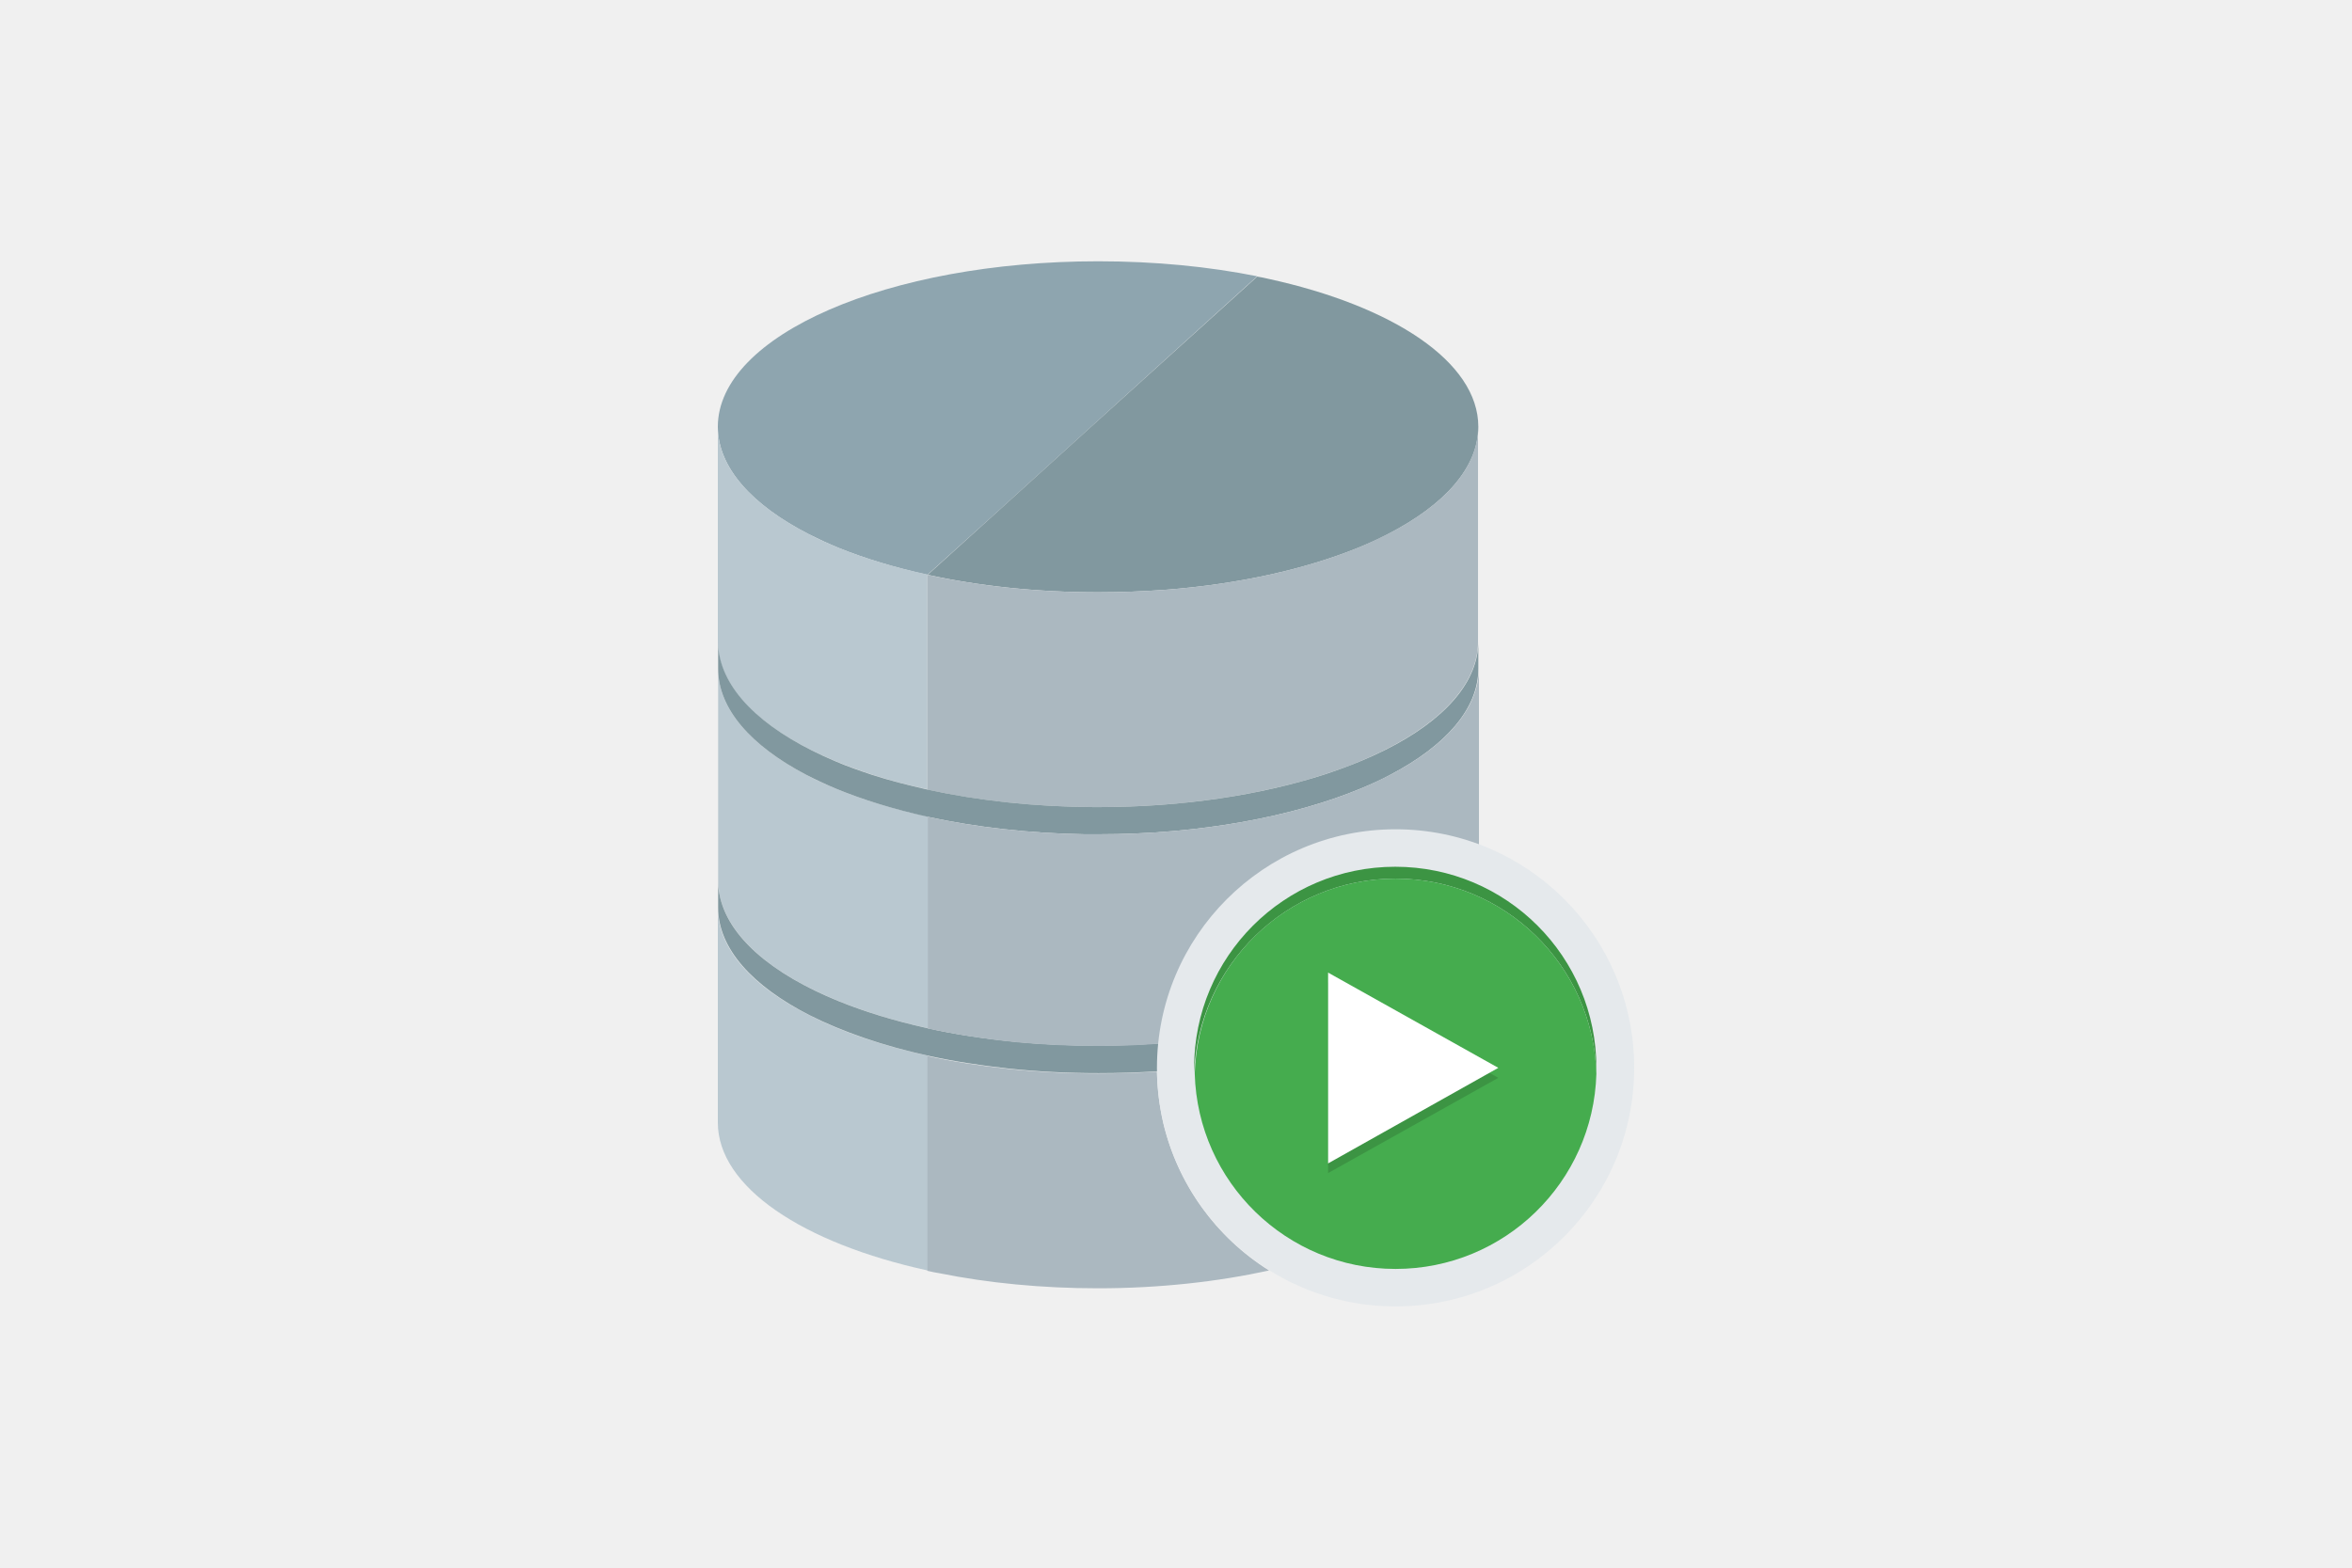
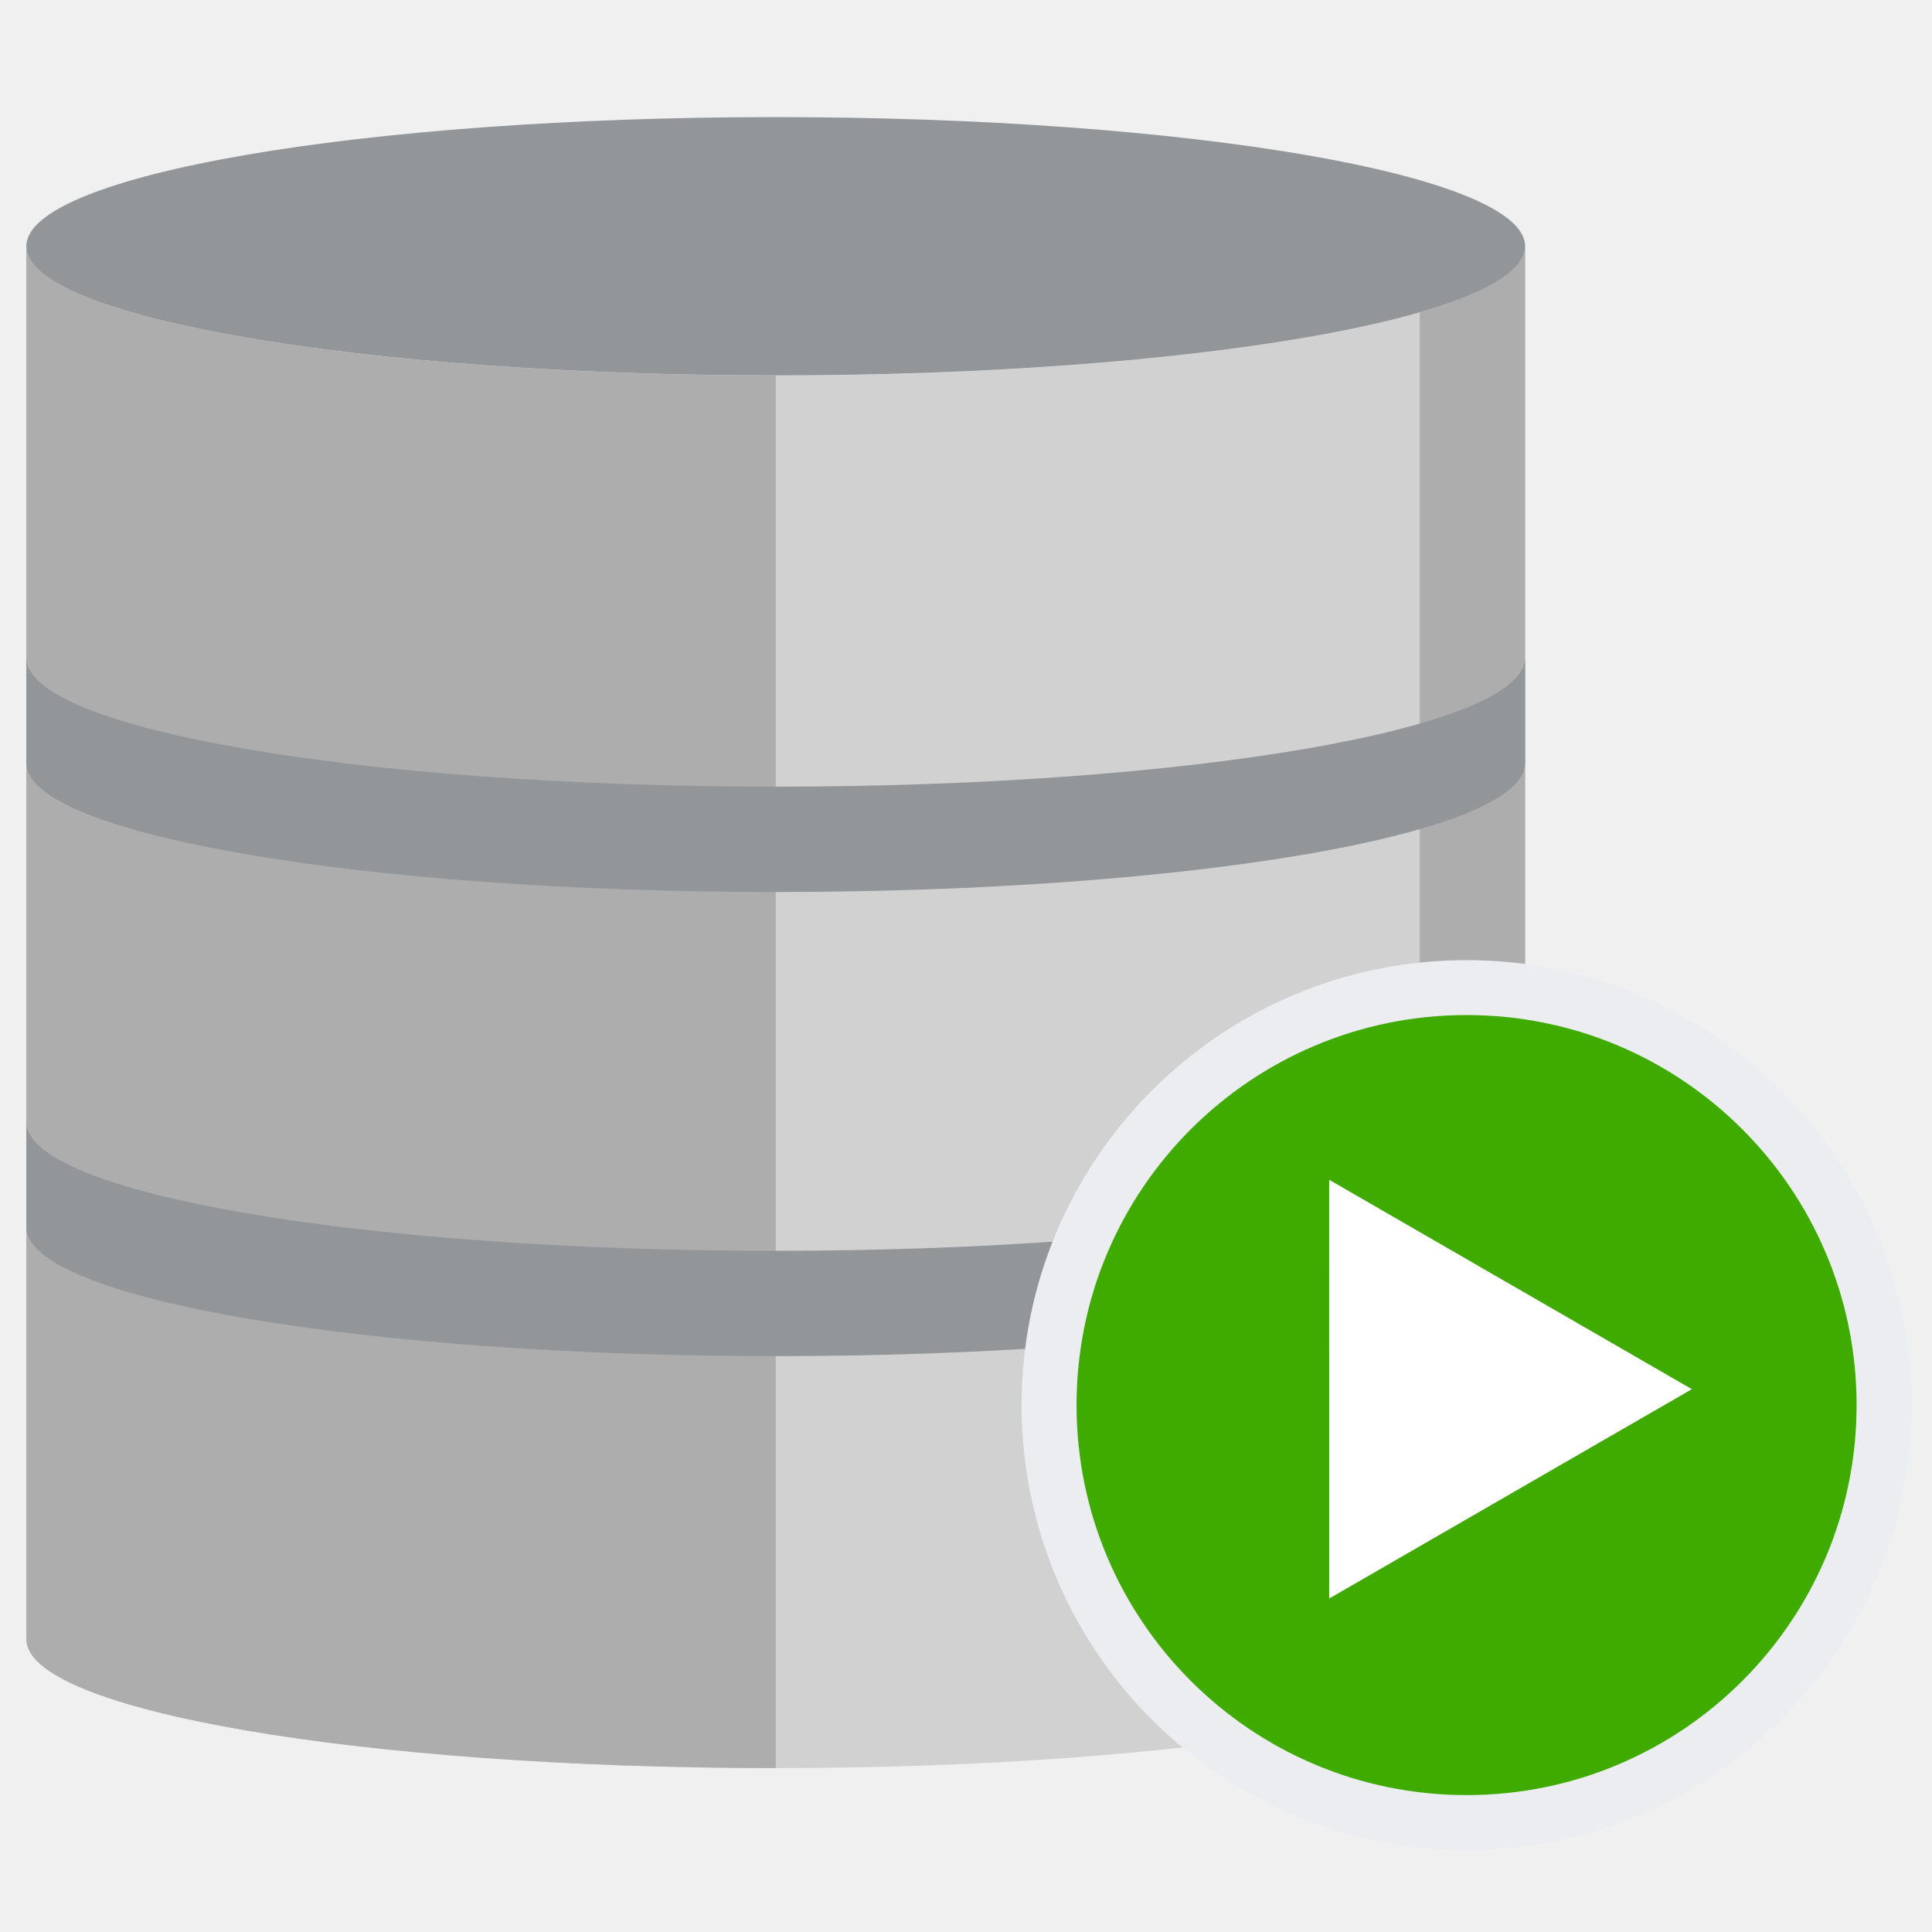
- <svg xmlns="http://www.w3.org/2000/svg" height="800" width="1200" xml:space="preserve" y="0" x="0" id="Calque_1" version="1.1" viewBox="-44.01 -83.675 381.42 502.05">
-   <style id="style357" type="text/css">.st0{fill:#b9c8d0}.st2{fill:#abb8c0}.st3{fill:#81989f}.st5{fill:#3c9443}</style>
-   <g transform="translate(-1.5)" id="XMLID_5_">
-     <path d="M30.7 241.4C12.5 232.2 1.5 220.2 1.5 207v68.8c0 20.7 27.3 38.7 67.2 47.4v-68.8c-14.6-3.2-27.5-7.6-38-13z" class="st0" id="XMLID_14_" />
-     <path d="M39.1 168.8c-3.3-1.4-6.5-2.8-9.4-4.4-17.5-9.2-28.1-21-28.1-33.9v67.7c0 1.5.2 2.9.4 4.4 2.6 13.6 16.8 25.7 38.4 34.4 8.4 3.4 17.9 6.3 28.3 8.6v-67.8c-10.9-2.3-20.9-5.4-29.6-9z" class="st0" id="XMLID_10_" />
-     <path d="M123.3 0C56 0 1.5 23.7 1.5 53c0 13.1 11 25.1 29.1 34.4 3 1.5 6.2 3 9.6 4.4 8.4 3.4 18 6.3 28.4 8.6L92 79.3l10.8-9.8L121 53l53.2-48.2C158.7 1.7 141.5 0 123.3 0z" id="XMLID_3_" fill="#8ea5af" />
-     <path d="M40.3 91.8c-3.4-1.4-6.6-2.8-9.6-4.4C12.5 78.1 1.5 66.1 1.5 53v68.7c0 1.5.2 2.9.4 4.4C4.4 139.4 18.1 151.3 39 160c3.8 1.6 7.7 3 11.9 4.4 5.6 1.8 11.5 3.4 17.7 4.7v-68.8c-10.3-2.2-19.9-5.1-28.3-8.5z" class="st0" id="XMLID_4_" />
-     <path d="M144.1 275.9c-1.2-5.3-1.9-10.8-2-16.4-6.1.4-12.4.6-18.9.6-10 0-19.7-.5-29-1.5-9-1-17.5-2.3-25.6-4.1v68.8c1.3.3 2.6.6 4 .8 15.4 3.1 32.6 4.8 50.6 4.8 19.7 0 38.3-2.1 54.8-5.7a76.595 76.595 0 01-33.9-47.3z" class="st2" id="XMLID_9_" />
-     <path d="M177.7 5.6c-1.2-.3-2.3-.5-3.5-.7L121 53l-18.2 16.5L92 79.3l-23.3 21.1c16.4 3.6 35 5.6 54.6 5.6 7.4 0 14.6-.3 21.6-.8 23.5-1.8 44.7-6.6 61.5-13.4 3.4-1.4 6.6-2.8 9.6-4.4 18.1-9.3 29-21.3 29-34.4 0-20.8-27.4-38.7-67.3-47.4z" class="st3" id="XMLID_2_" />
-     <path d="M215.9 87.4c-3 1.5-6.2 3-9.6 4.4-16.8 6.8-37.9 11.6-61.5 13.4-7 .5-14.2.8-21.6.8-19.6 0-38.2-2-54.6-5.6v68.8c16 3.5 34.1 5.5 53.2 5.6h1.4c27.1 0 52.1-3.9 72.3-10.4 4.2-1.4 8.2-2.8 11.9-4.4 20.8-8.7 34.6-20.6 37.1-33.9.3-1.4.4-2.9.4-4.4V53c.1 13.1-10.8 25.1-29 34.4z" class="st2" id="XMLID_7_" />
-     <g id="XMLID_1_">
-       <path d="M244.6 126.1c-2.5 13.3-16.2 25.2-37.1 33.9-3.8 1.6-7.7 3-11.9 4.4-20.2 6.5-45.2 10.4-72.3 10.4h-1.4c-19.1-.1-37.2-2.1-53.2-5.6-6.2-1.4-12.1-2.9-17.7-4.7-4.2-1.4-8.2-2.8-11.9-4.4-20.9-8.8-34.6-20.7-37.1-34-.3-1.4-.4-2.9-.4-4.4v8.8c0 12.9 10.6 24.7 28.1 33.9 2.9 1.5 6.1 3 9.4 4.4 8.7 3.6 18.7 6.7 29.6 9.1 15.2 3.3 32.3 5.3 50.3 5.6h4.3c32.7 0 62.3-5.6 84.2-14.7 3.3-1.4 6.5-2.8 9.4-4.4 17.5-9.2 28.1-21 28.1-33.9v-8.8c0 1.5-.1 3-.4 4.4z" class="st3" id="XMLID_8_" />
-       <path d="M244.6 202.6c-2.4 12.7-15 24.1-34.3 32.7-1.3.6-2.7 1.2-4.1 1.7-3 1.2-6 2.3-9.3 3.4-12.4 4.1-26.7 7.2-42.2 9-4 .5-8.1.8-12.3 1.1-6.3.4-12.7.7-19.2.7-9 0-17.8-.4-26.2-1.2-10-1-19.5-2.4-28.4-4.4-10.4-2.3-19.9-5.2-28.3-8.6-21.5-8.7-35.8-20.8-38.3-34.4-.3-1.4-.4-2.9-.4-4.4v8.8c0 13.1 11 25.1 29.2 34.4 10.5 5.3 23.4 9.8 38 13 8.1 1.8 16.6 3.1 25.6 4.1 9.3 1 19 1.5 29 1.5 6.4 0 12.7-.2 18.9-.6 4.1-.3 8.1-.6 12-1.1 15.7-1.8 30.2-4.9 42.8-9.1 6.9-2.3 13.3-4.9 18.9-7.8.9-.5 1.8-1 2.7-1.4 16.5-9 26.4-20.5 26.4-33v-8.7c0 .5-.1.9-.1 1.4-.1 1-.2 2-.4 2.9z" class="st3" id="XMLID_19_" />
-     </g>
-     <path d="M216.9 164.4a138 138 0 01-9.4 4.4c-21.9 9.1-51.5 14.7-84.2 14.7H119c-18.1-.3-35.1-2.3-50.3-5.6v67.8c8.9 1.9 18.4 3.4 28.4 4.4 8.4.8 17.2 1.2 26.2 1.2 6.5 0 13-.2 19.2-.7 4.2-.3 8.3-.7 12.3-1.1 15.5-1.8 29.8-4.9 42.2-9 3.2-1.1 6.3-2.2 9.3-3.4 1.4-.6 2.7-1.1 4.1-1.7 19.3-8.6 31.9-20 34.3-32.7.2-1 .3-2 .4-3 0-.5.1-.9.1-1.4v-67.8c-.2 12.9-10.7 24.7-28.3 33.9z" class="st2" id="XMLID_16_" />
-     <g id="XMLID_54_">
-       <circle r="76.4" cy="258.3" cx="218.5" id="XMLID_85_" fill="#e5e9ec" />
-       <g id="XMLID_78_">
-         <path d="M218.5 197.7c34.9 0 63.3 27.8 64.3 62.5v-1.9c0-35.6-28.8-64.4-64.4-64.4-35.6 0-64.4 28.8-64.4 64.4v1.9c1.2-34.6 29.6-62.5 64.5-62.5z" class="st5" id="XMLID_82_" />
-         <path d="M218.5 322.7c34.9 0 63.3-27.8 64.3-62.5-1-34.7-29.4-62.5-64.3-62.5s-63.3 27.8-64.3 62.5c1 34.7 29.4 62.5 64.3 62.5z" id="XMLID_79_" fill="#45ac4e" />
-       </g>
-       <path class="st5" id="XMLID_67_" d="M196.9 256v36l54.5-30.5-54.5-30.5z" />
-       <path id="XMLID_58_" fill="#fff" d="M196.9 252.8v36.1l54.5-30.6-54.5-30.5z" />
-     </g>
-   </g>
+ <svg xmlns="http://www.w3.org/2000/svg" viewBox="0 0 128 128">
+   <path fill="#d1d1d1" d="M51.395 24.879c-27.422 0-49.649-3.832-49.649-8.535v92.261c0 4.727 22.227 8.536 49.649 8.536 27.421 0 49.648-3.832 49.648-8.536V16.29c0 4.758-22.227 8.59-49.648 8.59Zm0 0" />
+   <path fill="#adadad" d="M1.746 16.29v92.315c0 4.727 22.227 8.536 49.649 8.536V24.879c-27.422 0-49.649-3.832-49.649-8.59Zm92.317 4.405v92.262c4.425-1.277 6.98-2.777 6.98-4.375V16.289c0 1.633-2.547 3.106-6.98 4.406Zm0 0" />
+   <path fill="#939699" d="M101.043 16.313c0-4.723-22.23-8.555-49.648-8.555-27.422 0-49.649 3.832-49.649 8.555 0 4.726 22.227 8.558 49.649 8.558 27.417 0 49.648-3.832 49.648-8.558ZM1.746 74.332c0 4.727 22.227 8.535 49.649 8.535 27.421 0 49.648-3.832 49.648-8.535v6.984c0 4.723-22.227 8.532-49.648 8.532-27.422 0-49.649-3.832-49.649-8.532Zm0-30.75c0 4.723 22.227 8.535 49.649 8.535 27.421 0 49.648-3.836 49.648-8.535v6.98c0 4.727-22.227 8.536-49.648 8.536-27.422 0-49.649-3.832-49.649-8.535Zm0 0" />
+   <path fill="#ecedf0" d="M126.64 93.09c0 16.281-13.195 29.48-29.476 29.48s-29.48-13.199-29.48-29.48 13.199-29.477 29.48-29.477 29.477 13.196 29.477 29.477Zm0 0" />
+   <path fill="#3faa00" d="M123.004 93.09c0 14.273-11.57 25.84-25.84 25.84-14.273 0-25.84-11.567-25.84-25.84 0-14.27 11.567-25.84 25.84-25.84 14.27 0 25.84 11.57 25.84 25.84Zm0 0" />
+   <path fill="#fff" d="m88.063 105.906 24.027-13.87-24.028-13.872Zm0 0" />
</svg>
